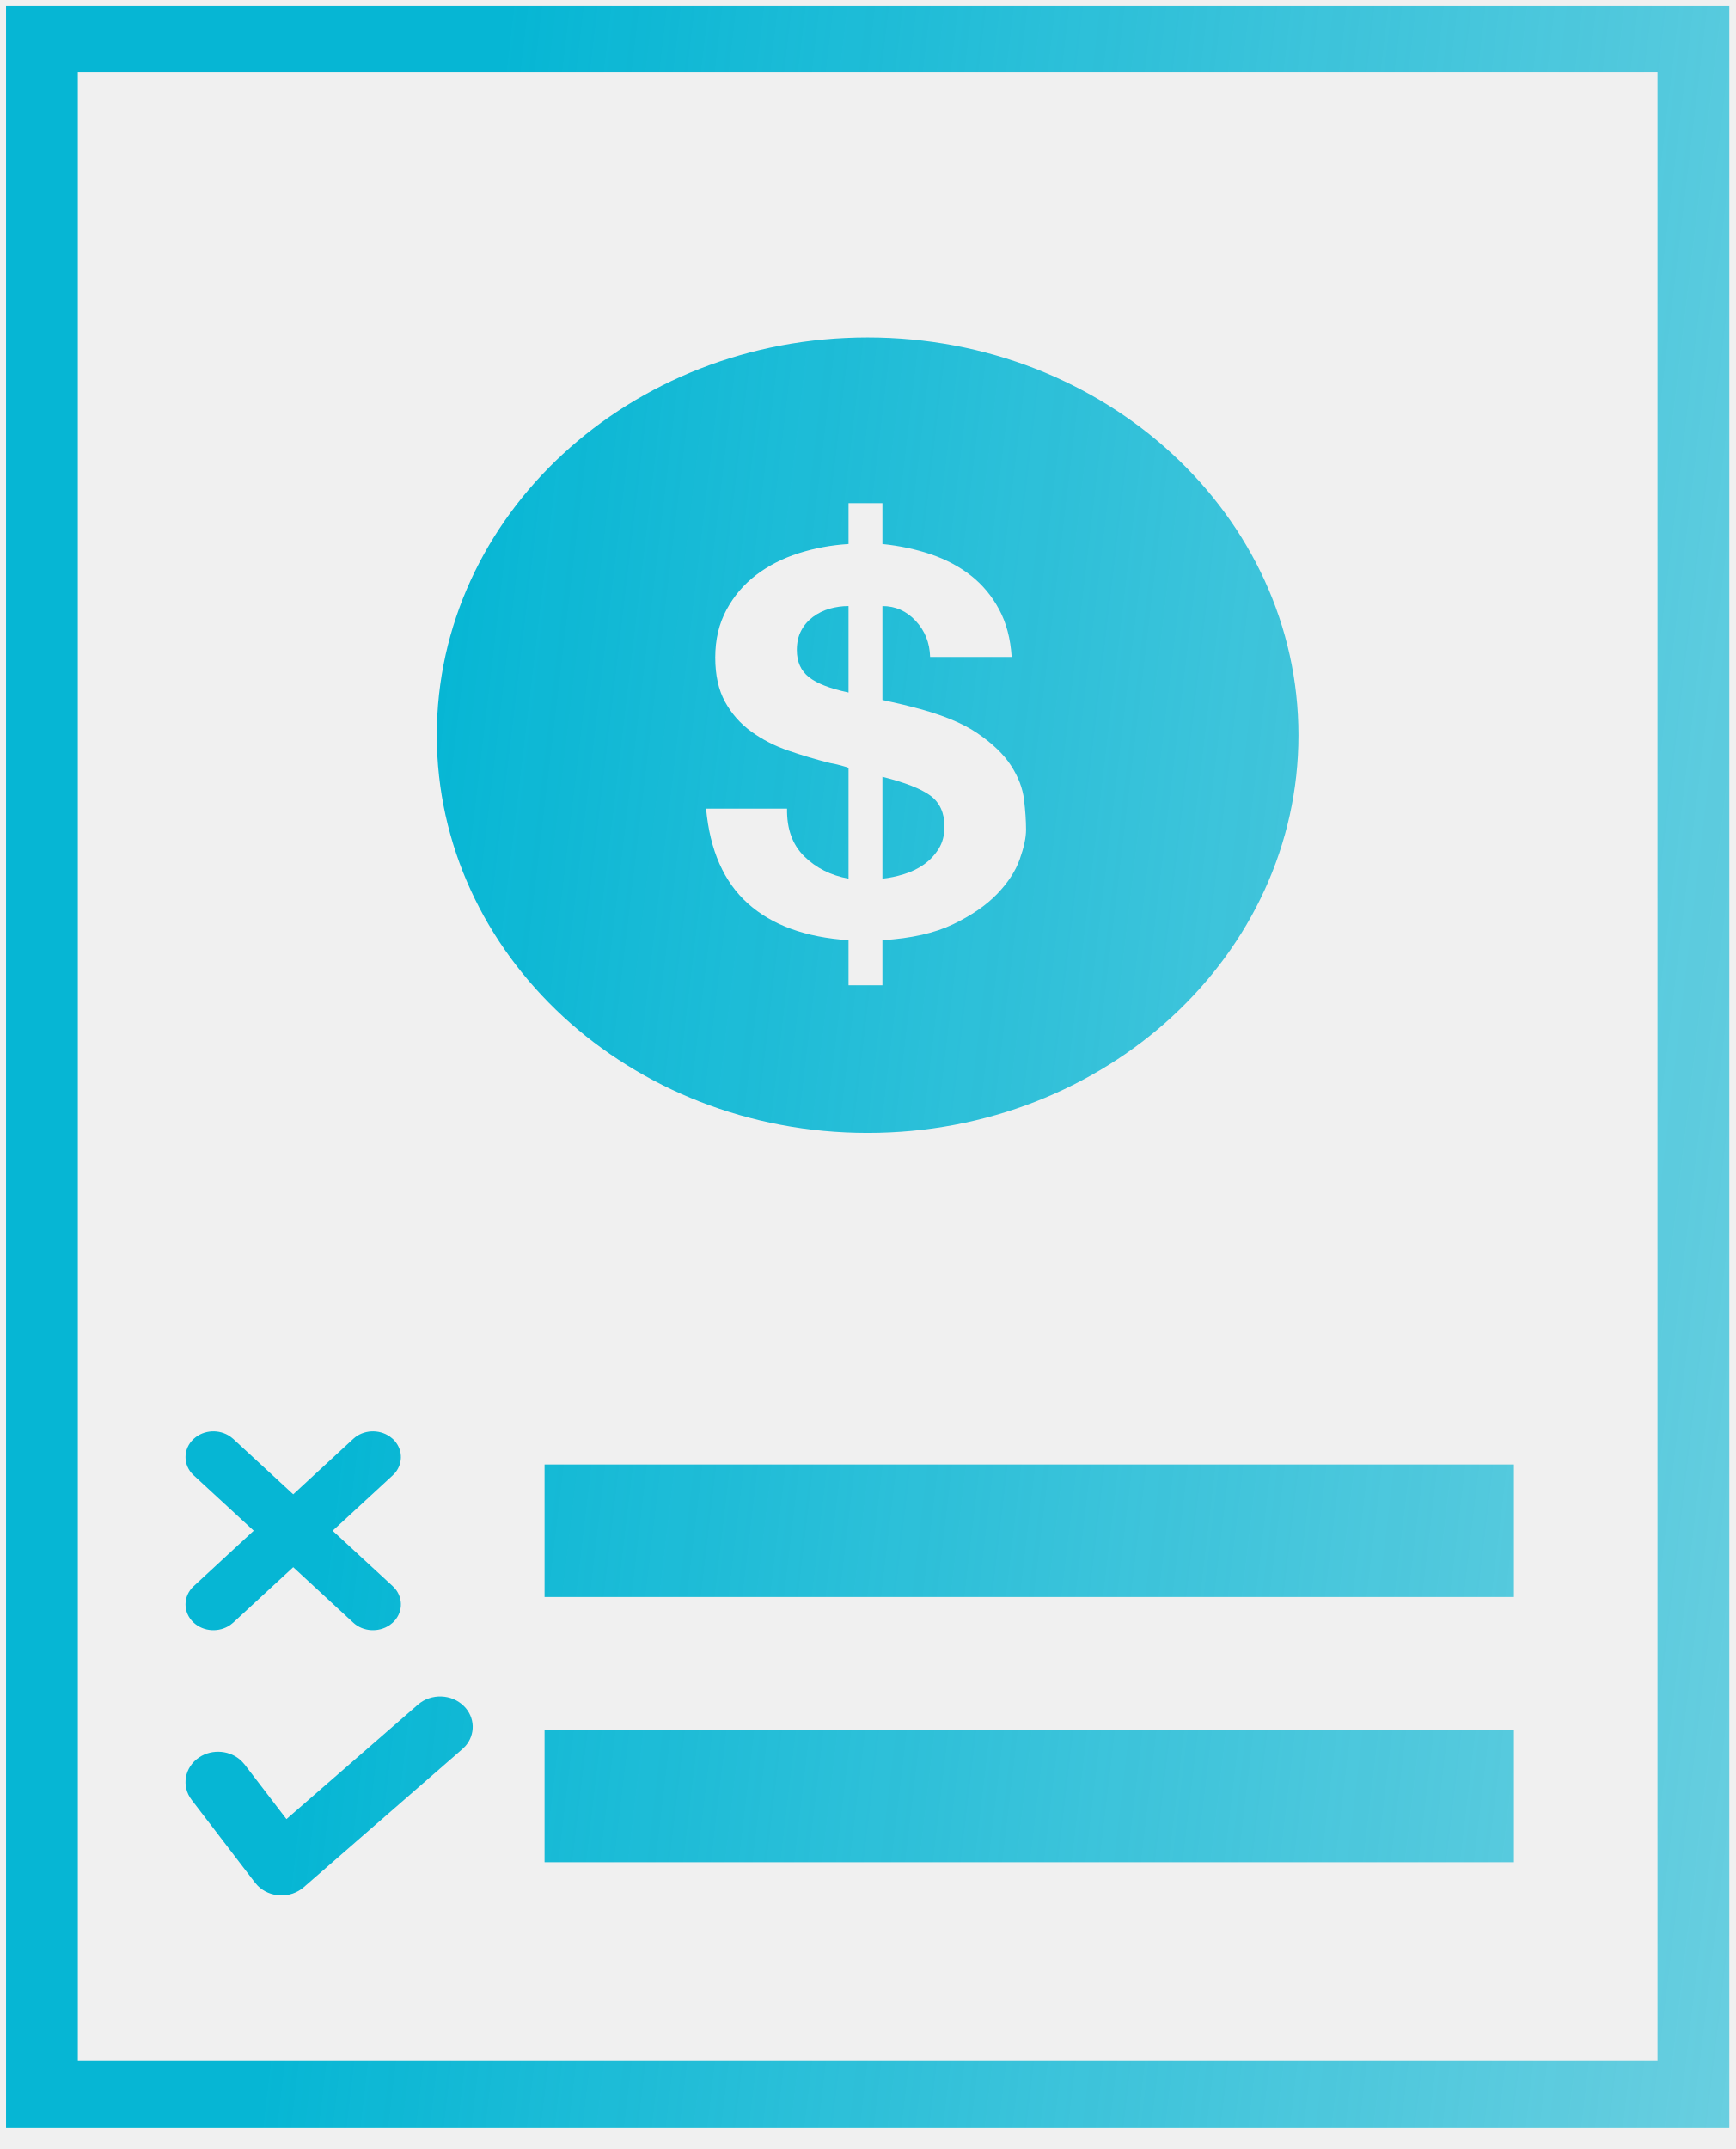
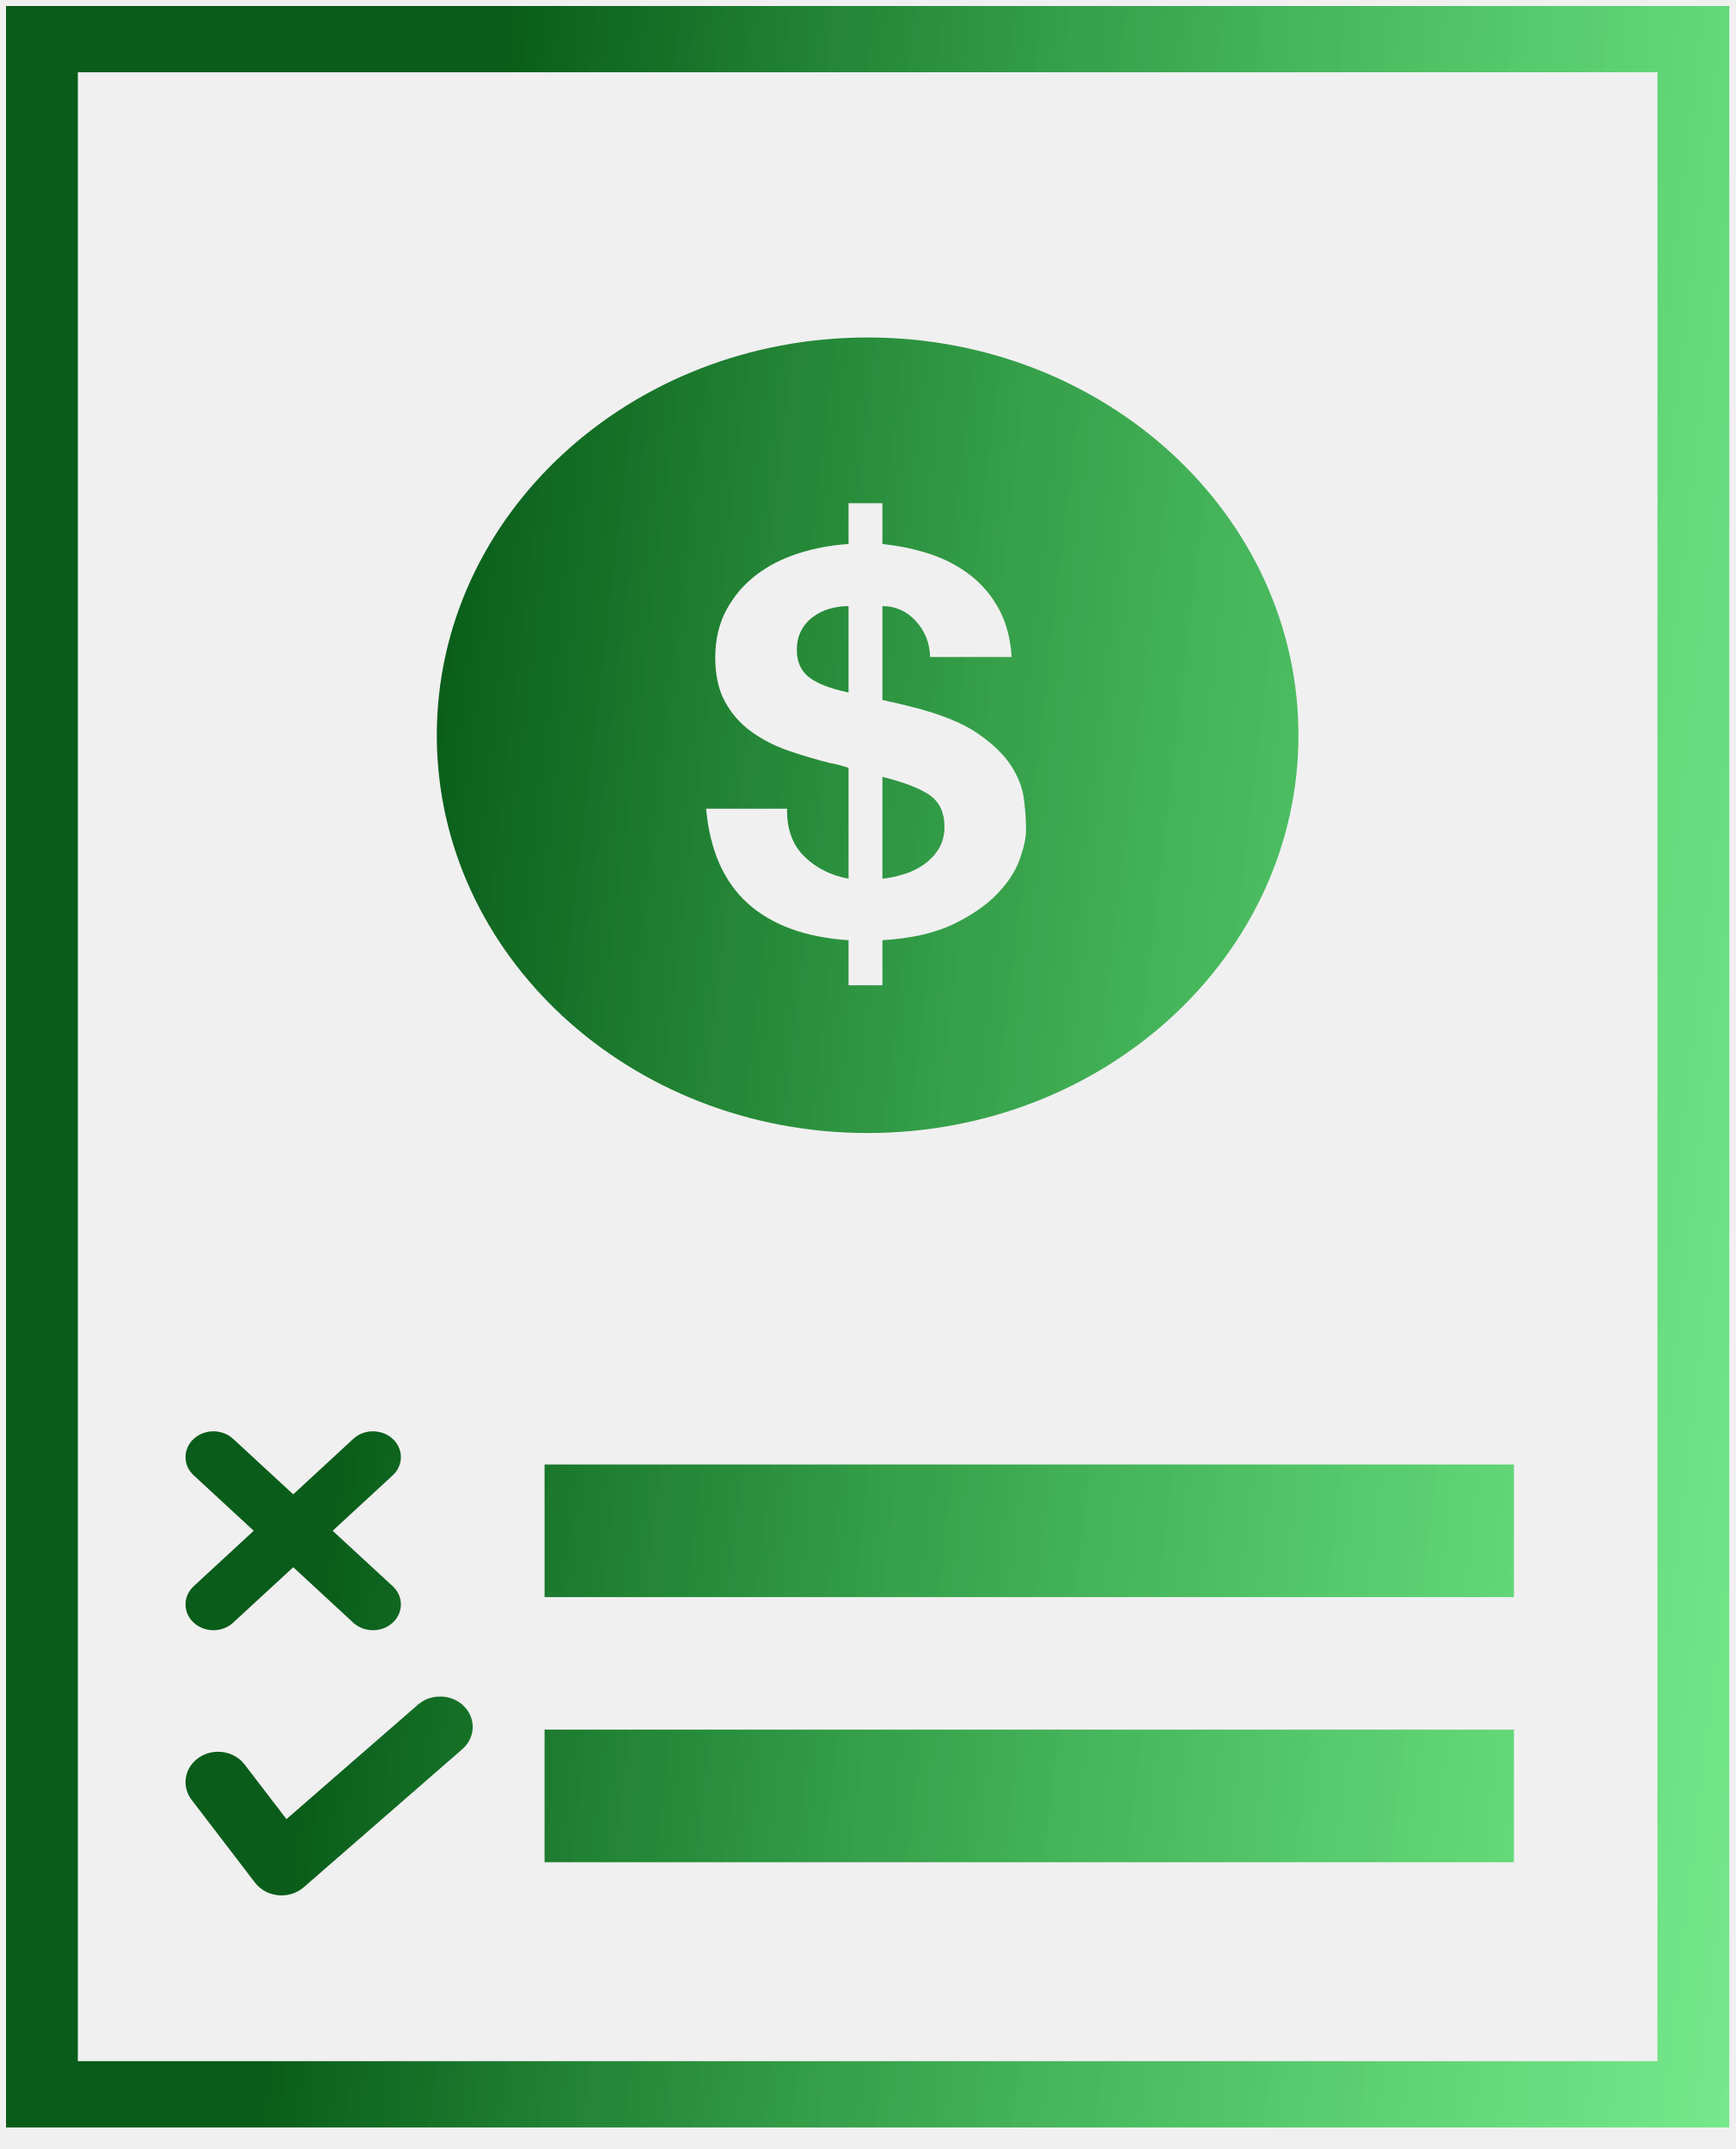
<svg xmlns="http://www.w3.org/2000/svg" width="42" height="52" viewBox="0 0 42 52" fill="none">
-   <path fill-rule="evenodd" clip-rule="evenodd" d="M0.146 0.144H41.854V51.477H0.146V0.144ZM1.884 1.748V49.873H40.116V1.748H1.884ZM36.641 41.852H13.18V45.061H36.641V41.852ZM11.229 41.284C10.932 40.987 10.433 40.971 10.115 41.248L6.933 44.017L5.92 42.695L5.851 42.618C5.585 42.354 5.145 42.308 4.82 42.524C4.466 42.76 4.384 43.22 4.637 43.55L6.172 45.555L6.236 45.628C6.527 45.922 7.028 45.947 7.352 45.665L11.191 42.323L11.264 42.25C11.51 41.97 11.501 41.556 11.229 41.284ZM36.641 35.436H13.18V38.644H36.641V35.436ZM9.505 34.816L9.436 34.761C9.171 34.575 8.791 34.593 8.55 34.816L7.097 36.158L5.643 34.816L5.574 34.761C5.309 34.575 4.93 34.593 4.688 34.816C4.424 35.06 4.424 35.455 4.688 35.699L6.141 37.039L4.688 38.381C4.424 38.625 4.424 39.02 4.688 39.264C4.93 39.487 5.309 39.505 5.574 39.319L5.643 39.264L7.097 37.922L8.55 39.264C8.791 39.487 9.171 39.505 9.436 39.319L9.505 39.264C9.747 39.04 9.767 38.69 9.566 38.445L9.505 38.381L8.051 37.04L9.505 35.699L9.566 35.635C9.767 35.39 9.747 35.04 9.505 34.816ZM31.426 17.79C31.426 12.474 26.758 8.165 20.999 8.165C15.241 8.165 10.572 12.474 10.572 17.79C10.572 23.106 15.241 27.415 20.999 27.415C26.758 27.415 31.426 23.106 31.426 17.79ZM20.537 12.175H21.357V13.164C21.774 13.206 22.166 13.29 22.532 13.414C22.898 13.538 23.22 13.709 23.498 13.927C23.776 14.145 24.003 14.417 24.179 14.742C24.355 15.067 24.457 15.452 24.485 15.897H22.511C22.502 15.555 22.386 15.264 22.163 15.024C21.941 14.785 21.672 14.665 21.357 14.665V16.937C21.468 16.962 21.582 16.988 21.698 17.014C21.814 17.039 21.936 17.069 22.066 17.103C22.752 17.275 23.28 17.486 23.651 17.739C24.022 17.991 24.295 18.254 24.471 18.528C24.648 18.802 24.752 19.076 24.784 19.349C24.817 19.623 24.833 19.867 24.833 20.081C24.833 20.269 24.782 20.506 24.68 20.793C24.578 21.08 24.395 21.36 24.131 21.634C23.867 21.907 23.512 22.151 23.067 22.365C22.622 22.579 22.052 22.707 21.357 22.75V23.841H20.537V22.75C19.499 22.682 18.688 22.387 18.104 21.865C17.52 21.343 17.182 20.577 17.089 19.567H19.049C19.04 20.055 19.179 20.44 19.466 20.722C19.754 21.005 20.111 21.184 20.537 21.261V18.579C20.491 18.562 20.428 18.543 20.349 18.521C20.27 18.5 20.185 18.481 20.092 18.464C19.749 18.378 19.411 18.278 19.077 18.162C18.744 18.047 18.445 17.893 18.18 17.7C17.916 17.508 17.705 17.268 17.548 16.982C17.39 16.695 17.311 16.338 17.311 15.91C17.311 15.474 17.402 15.089 17.583 14.755C17.763 14.421 18.002 14.141 18.299 13.914C18.595 13.688 18.938 13.512 19.327 13.388C19.717 13.264 20.12 13.189 20.537 13.164V12.175ZM22.518 19.253C22.291 19.086 21.904 18.934 21.357 18.797V21.261C21.524 21.244 21.698 21.208 21.878 21.152C22.059 21.097 22.221 21.018 22.365 20.915C22.509 20.812 22.627 20.686 22.72 20.536C22.812 20.387 22.859 20.209 22.859 20.004C22.859 19.67 22.745 19.42 22.518 19.253ZM20.537 16.757V14.665C20.379 14.665 20.226 14.687 20.078 14.729C19.93 14.772 19.795 14.838 19.675 14.928C19.555 15.018 19.459 15.129 19.39 15.262C19.32 15.395 19.286 15.551 19.286 15.73C19.286 16.013 19.383 16.231 19.578 16.385C19.772 16.539 20.092 16.663 20.537 16.757Z" fill="url(#paint0_linear_26_4747)" />
+   <g clip-path="url(#clip0_4509_1391)">
+     <path fill-rule="evenodd" clip-rule="evenodd" d="M0.146 0.145H41.854V51.478H0.146V0.145ZM1.884 1.749V49.874H40.116V1.749H1.884ZM36.641 41.853H13.18V45.061H36.641V41.853ZM11.229 41.285C10.932 40.988 10.433 40.972 10.115 41.249L6.933 44.018L5.92 42.696L5.851 42.618C5.585 42.355 5.145 42.309 4.82 42.525C4.466 42.761 4.384 43.22 4.637 43.55L6.172 45.556L6.236 45.628C6.527 45.923 7.028 45.947 7.352 45.666L11.191 42.324L11.264 42.251C11.51 41.97 11.501 41.557 11.229 41.285ZM36.641 35.436H13.18V38.645H36.641V35.436ZM9.505 34.817L9.436 34.761C9.171 34.575 8.791 34.594 8.55 34.817L7.097 36.159L5.643 34.817L5.574 34.761C5.309 34.575 4.93 34.594 4.688 34.817C4.424 35.061 4.424 35.456 4.688 35.699L6.141 37.04L4.688 38.382C4.424 38.626 4.424 39.02 4.688 39.264C4.93 39.487 5.309 39.506 5.574 39.32L5.643 39.264L7.097 37.922L8.55 39.264C8.791 39.487 9.171 39.506 9.436 39.32L9.505 39.264C9.747 39.041 9.767 38.69 9.566 38.446L9.505 38.382L8.051 37.041L9.505 35.699L9.566 35.635C9.767 35.391 9.747 35.04 9.505 34.817ZM31.426 17.791C31.426 12.475 26.758 8.166 20.999 8.166C15.241 8.166 10.572 12.475 10.572 17.791C10.572 23.106 15.241 27.416 20.999 27.416C26.758 27.416 31.426 23.106 31.426 17.791ZM20.537 12.176H21.357V13.164C21.774 13.207 22.166 13.29 22.532 13.414C22.898 13.538 23.22 13.71 23.498 13.928C23.776 14.146 24.003 14.418 24.179 14.743C24.355 15.068 24.457 15.453 24.485 15.898H22.511C22.502 15.555 22.386 15.264 22.163 15.025C21.941 14.785 21.672 14.666 21.357 14.666V16.937C21.468 16.963 21.582 16.988 21.698 17.014C21.814 17.04 21.936 17.07 22.066 17.104C22.752 17.275 23.28 17.487 23.651 17.739C24.022 17.992 24.295 18.255 24.471 18.528C24.648 18.802 24.752 19.076 24.784 19.35C24.817 19.624 24.833 19.867 24.833 20.081C24.833 20.27 24.782 20.507 24.68 20.794C24.578 21.08 24.395 21.36 24.131 21.634C23.867 21.908 23.512 22.152 23.067 22.366C22.622 22.579 22.052 22.708 21.357 22.751V23.841H20.537V22.751C19.499 22.682 18.688 22.387 18.104 21.865C17.52 21.343 17.182 20.578 17.089 19.568H19.049C19.04 20.056 19.179 20.441 19.466 20.723C19.754 21.005 20.111 21.185 20.537 21.262V18.58C20.491 18.563 20.428 18.543 20.349 18.522C20.27 18.501 20.185 18.481 20.092 18.464C19.749 18.379 19.411 18.278 19.077 18.163C18.744 18.047 18.445 17.893 18.18 17.701C17.916 17.508 17.705 17.269 17.548 16.982C17.39 16.695 17.311 16.338 17.311 15.91C17.311 15.474 17.402 15.089 17.583 14.755C17.763 14.422 18.002 14.142 18.299 13.915C18.595 13.688 18.938 13.513 19.327 13.389C19.717 13.265 20.12 13.19 20.537 13.164V12.176ZM22.518 19.253C22.291 19.087 21.904 18.935 21.357 18.798V21.262C21.524 21.245 21.698 21.209 21.878 21.153C22.059 21.097 22.221 21.018 22.365 20.915C22.509 20.813 22.627 20.687 22.72 20.537C22.812 20.387 22.859 20.21 22.859 20.004C22.859 19.671 22.745 19.42 22.518 19.253ZM20.537 16.757V14.666C20.379 14.666 20.226 14.687 20.078 14.73C19.93 14.773 19.795 14.839 19.675 14.929C19.555 15.018 19.459 15.13 19.39 15.262C19.32 15.395 19.286 15.551 19.286 15.731C19.286 16.013 19.383 16.231 19.578 16.385C19.772 16.539 20.092 16.663 20.537 16.757Z" fill="url(#paint0_linear_4509_1391)" />
+   </g>
  <defs>
-     <linearGradient id="paint0_linear_26_4747" x1="9.753" y1="21.527" x2="51.118" y2="26.425" gradientUnits="userSpaceOnUse">
-       <stop stop-color="#06B6D4" />
-       <stop offset="1" stop-color="#06B6D4" stop-opacity="0.51" />
+     <linearGradient id="paint0_linear_4509_1391" x1="9.753" y1="21.527" x2="51.118" y2="26.426" gradientUnits="userSpaceOnUse">
+       <stop stop-color="#095C19" />
+       <stop offset="1" stop-color="#23FA4B" stop-opacity="0.51" />
    </linearGradient>
+     <clipPath id="clip0_4509_1391">
+       <rect width="42" height="52" fill="white" />
+     </clipPath>
  </defs>
</svg>
